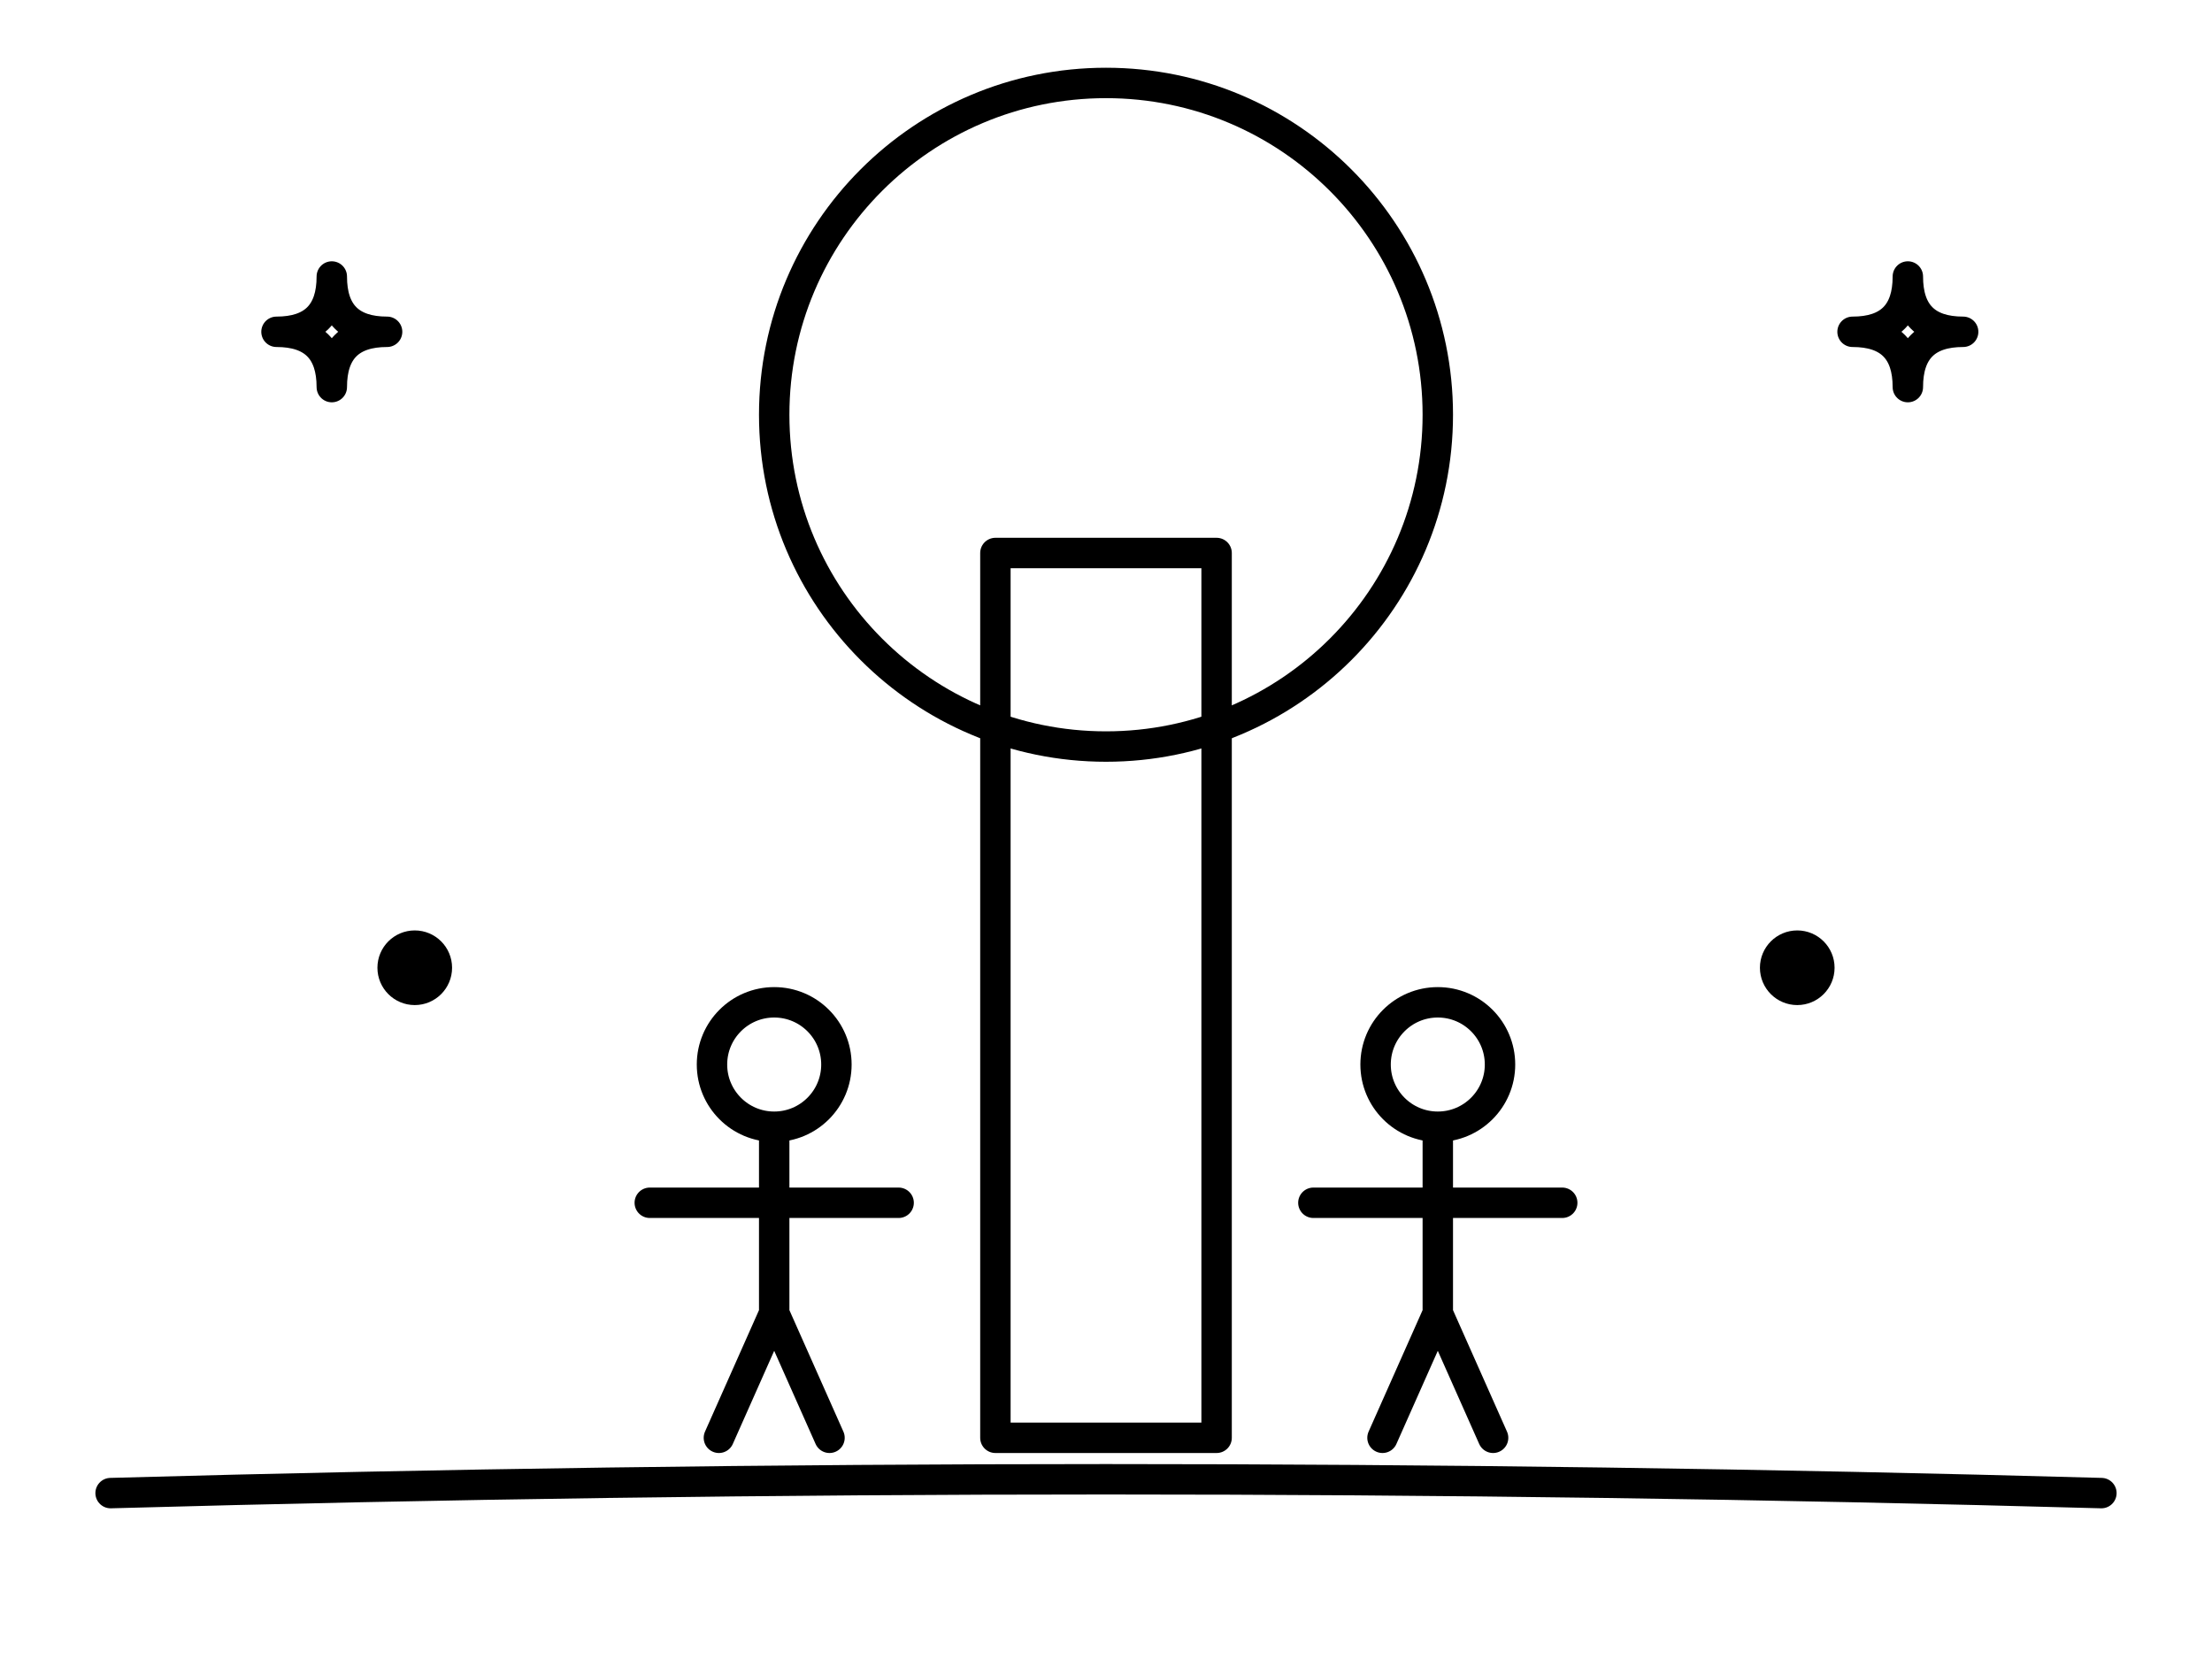
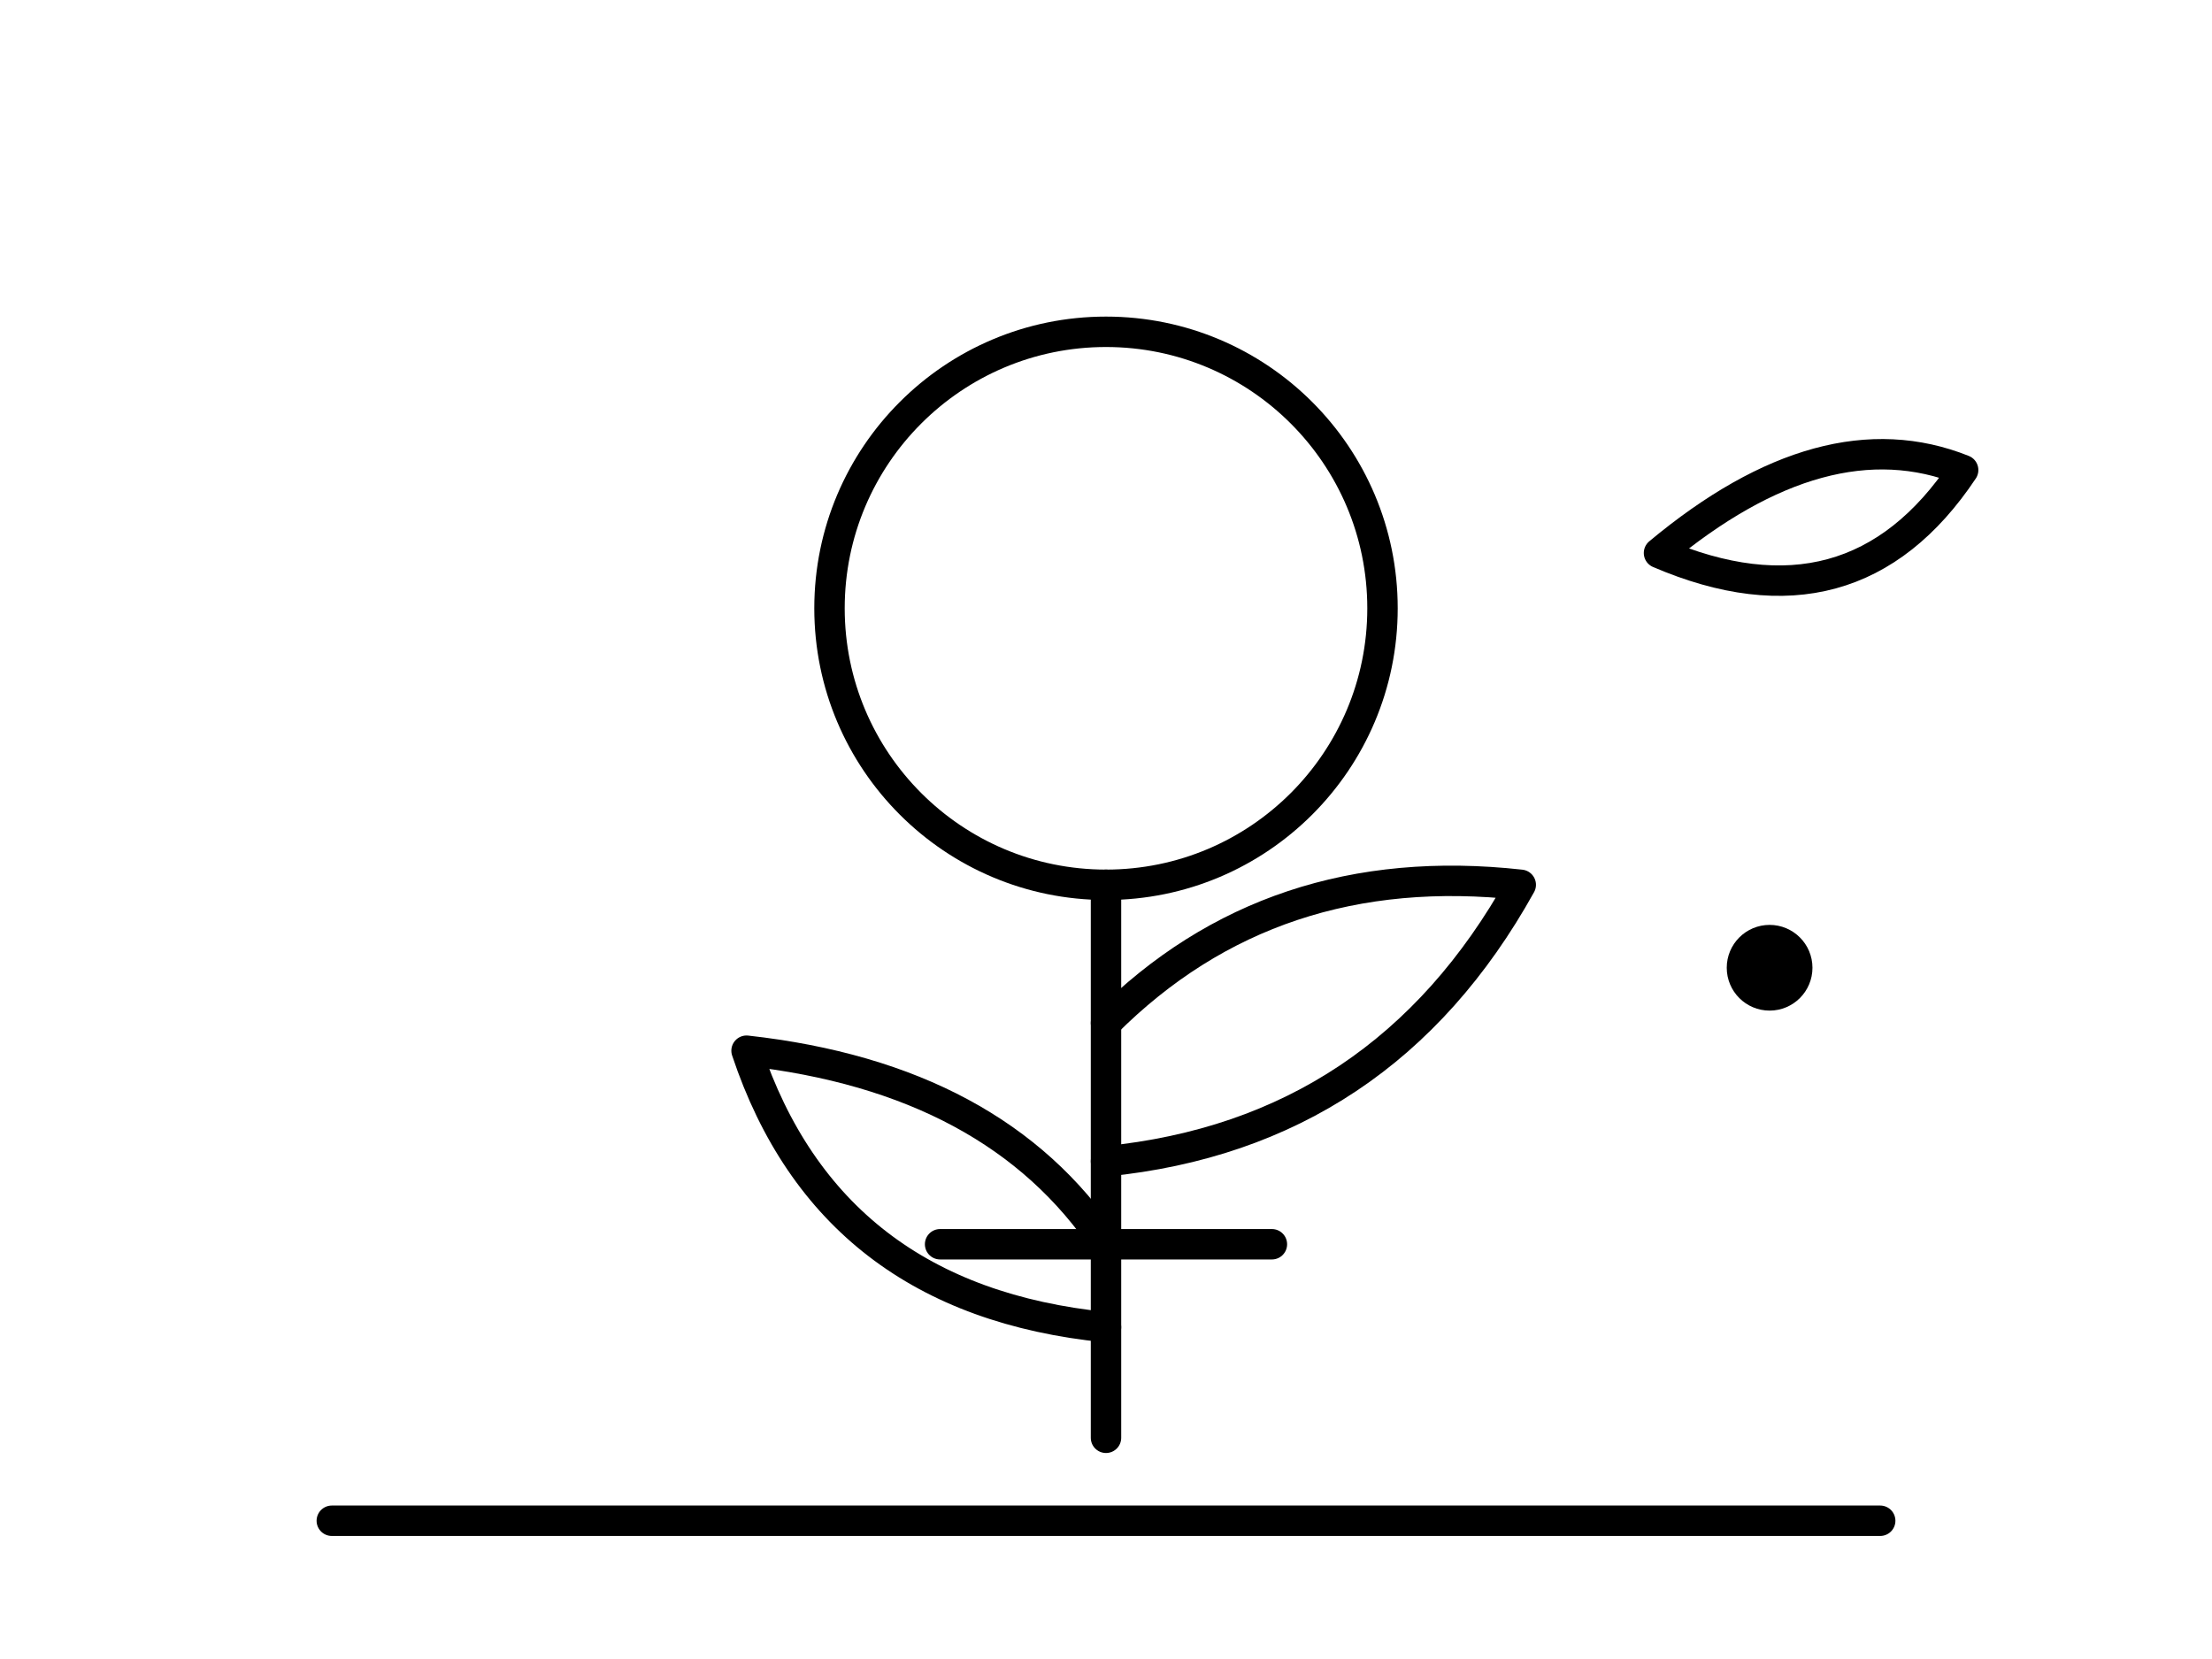
<svg xmlns="http://www.w3.org/2000/svg" viewBox="0 0 160 120" fill="none" stroke="#000" stroke-width="2.2" stroke-linecap="round" stroke-linejoin="round">
-   <path d="M72 40h16v64h-16Z" />
-   <path d="M56 30a24 24 0 1 0 48 0a24 24 0 1 0 -48 0" />
-   <path d="M51.5 77a4.5 4.5 0 1 0 9 0a4.5 4.5 0 1 0 -9 0" />
-   <path d="M56 82V95M56 95L52 104M56 95L60 104M47 87L65 87" />
-   <path d="M99.5 77a4.5 4.5 0 1 0 9 0a4.5 4.5 0 1 0 -9 0" />
-   <path d="M104 82V95M104 95L100 104M104 95L108 104M95 87L113 87" />
-   <path d="M24 20Q24 24 28 24Q24 24 24 28Q24 24 20 24Q24 24 24 20Z" />
-   <path d="M138 20Q138 24 142 24Q138 24 138 28Q138 24 134 24Q138 24 138 20Z" />
-   <path fill="#000" d="M28.4 70a1.6 1.6 0 1 0 3.2 0a1.6 1.6 0 1 0 -3.2 0" />
-   <path fill="#000" d="M128.4 70a1.6 1.6 0 1 0 3.2 0a1.6 1.6 0 1 0 -3.2 0" />
-   <path d="M8 108Q80 106 152 108" />
+   <circle cx="80" cy="44" r="20" />
+   <path d="M80 64 V104" />
+   <path d="M68 90 H92" />
+   <path d="M80 96 Q60 94 54 76 Q72 78 80 90" />
+   <path d="M80 84 Q100 82 110 64 Q92 62 80 74" />
+   <path d="M24 110 H136" />
+   <path d="M120 40 Q132 30 142 34 Q134 46 120 40" />
+   <circle cx="128" cy="70" r="2" fill="#000" />
</svg>
